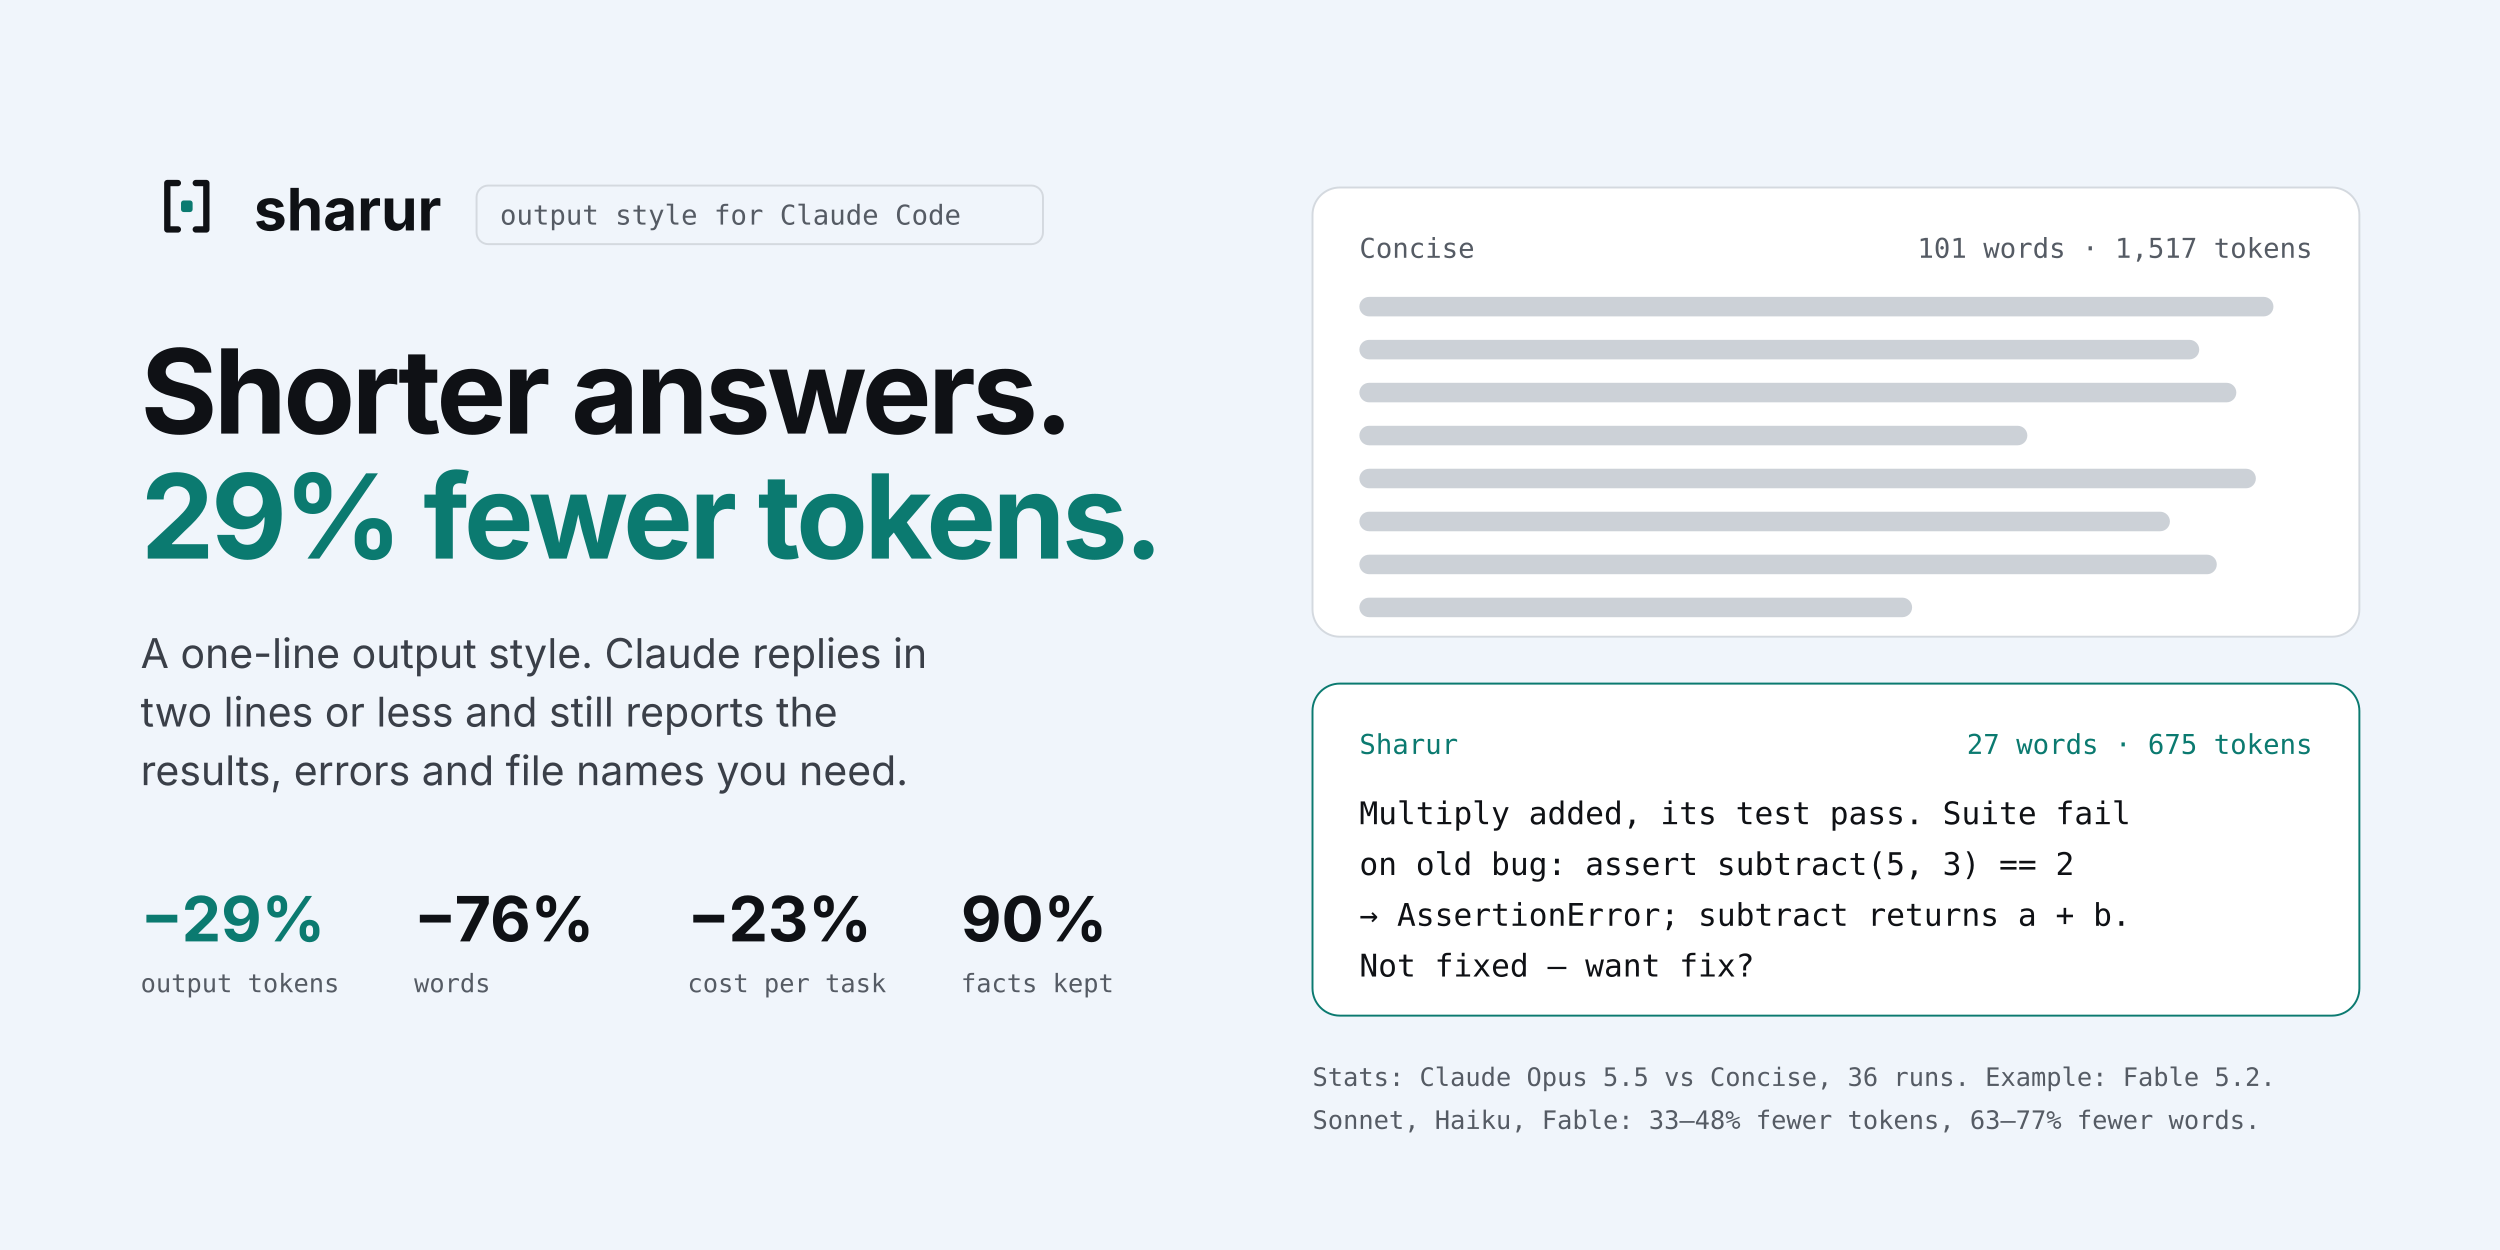
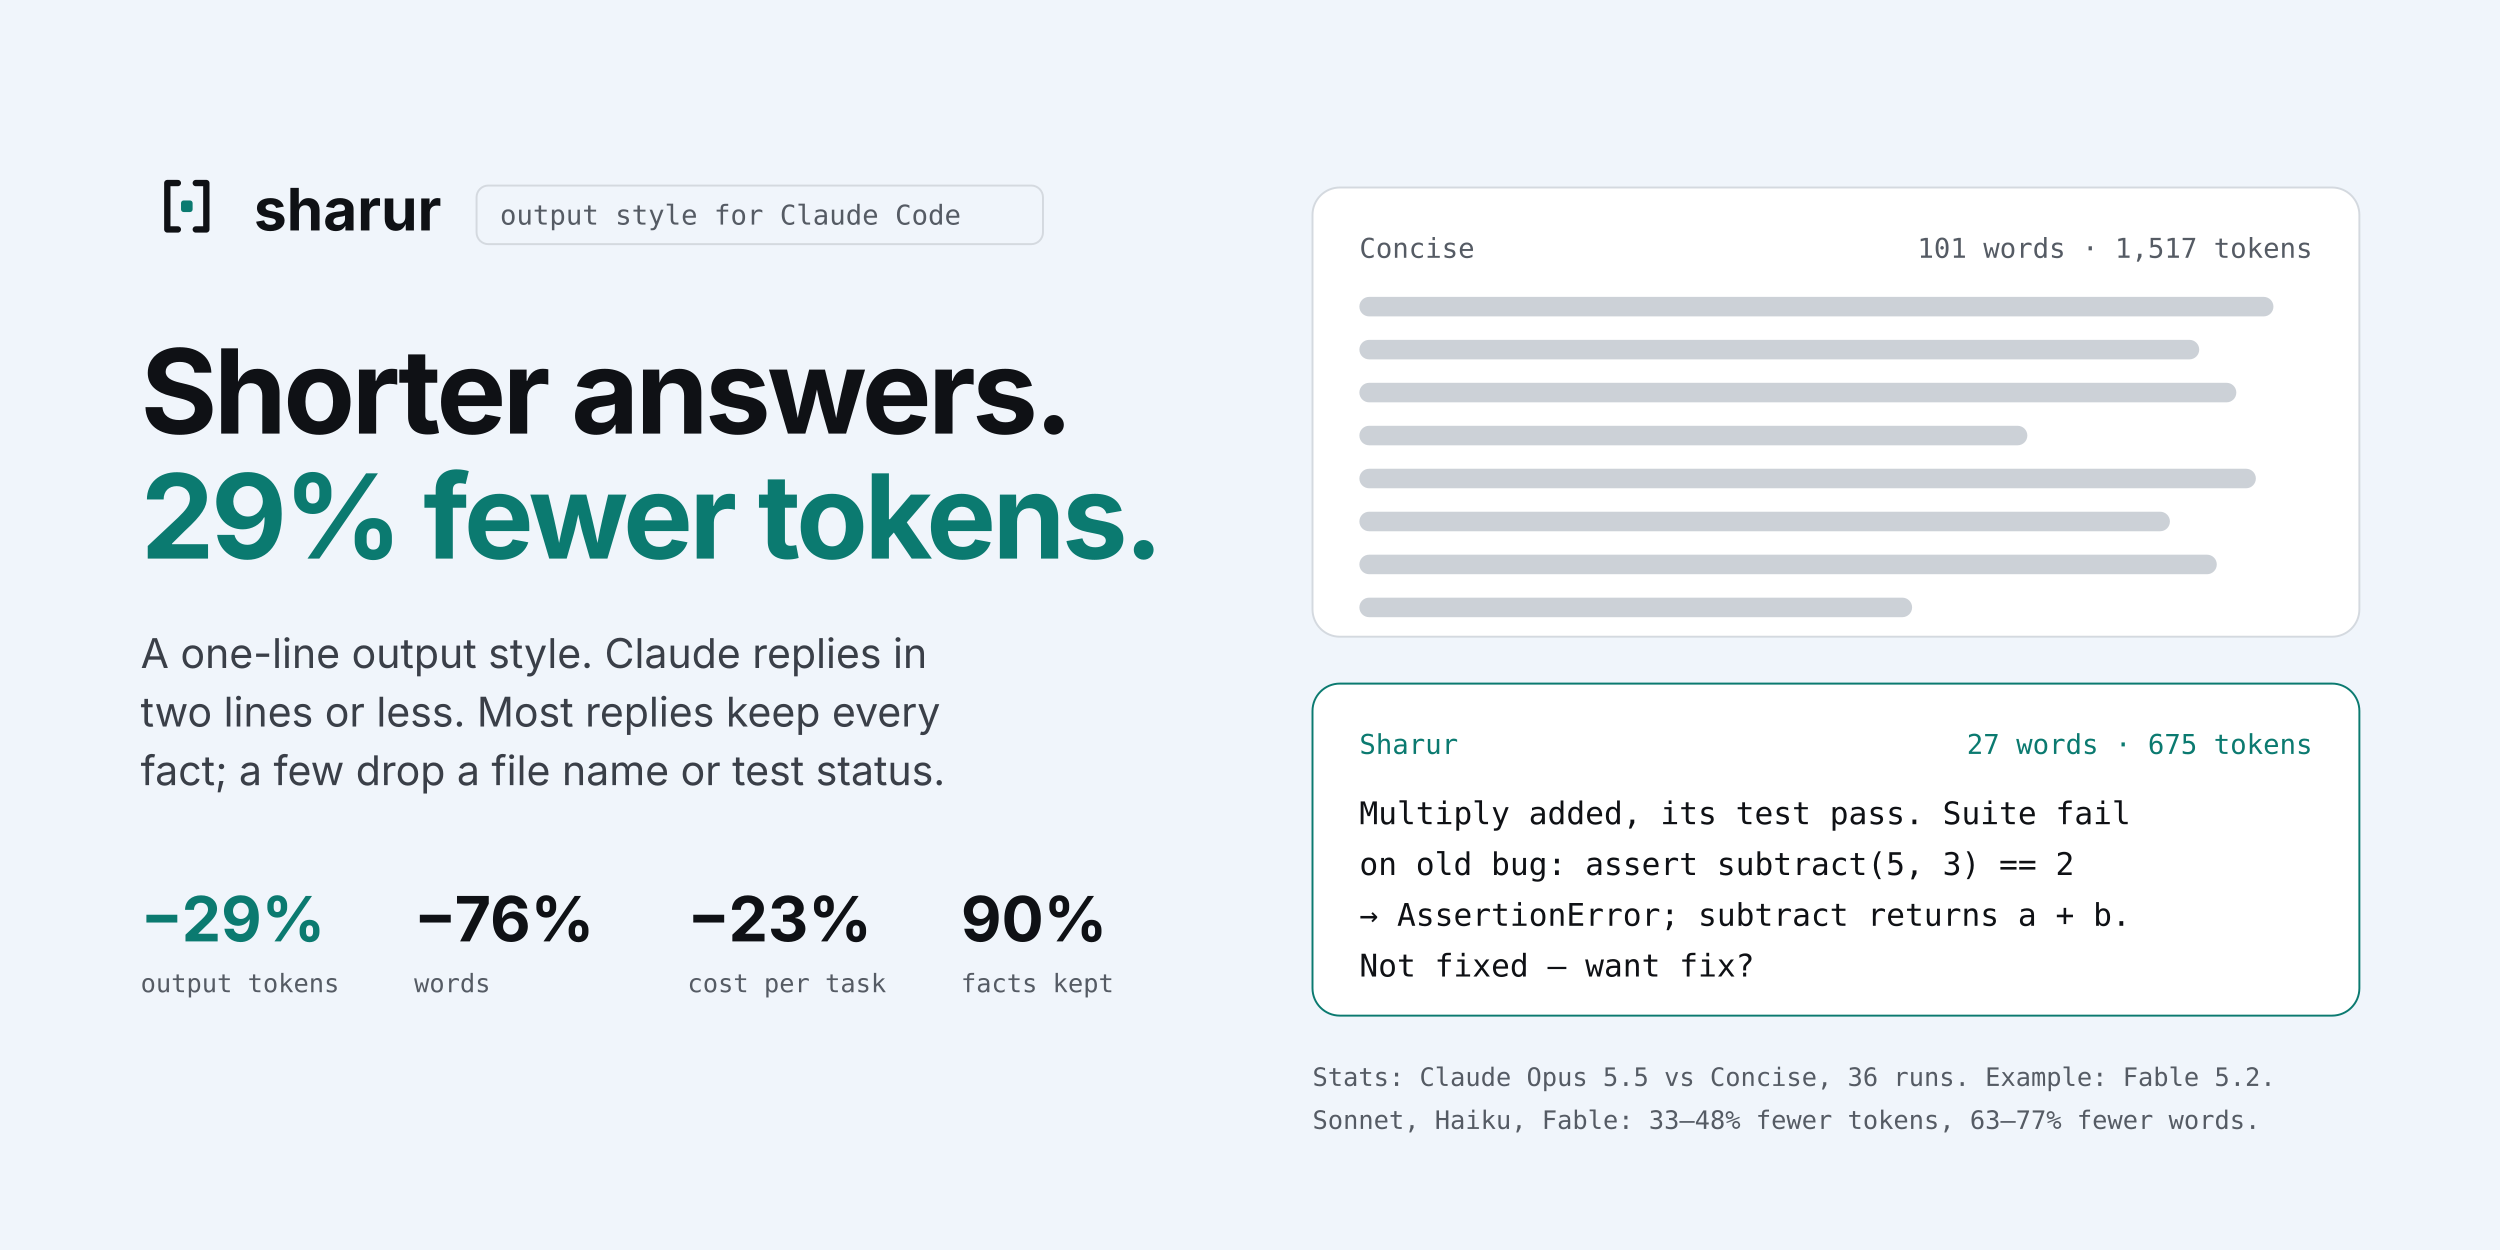
<svg xmlns="http://www.w3.org/2000/svg" width="1280" height="640" viewBox="0 0 1280 640" role="img" aria-label="Sharur, an output style for Claude Code: on Claude Opus 5.5 it used 29% fewer output tokens, 76% fewer words and 23% less cost per task than Concise, and kept 90% of the required facts">
  <style>
    .s { font-family: 'Space Grotesk', 'Segoe UI', Inter, Helvetica, Arial, sans-serif; }
    .m { font-family: ui-monospace, 'JetBrains Mono', SFMono-Regular, Consolas, Menlo, monospace; }
  </style>
  <rect width="1280" height="640" fill="#F0F5FB" />
  <g transform="translate(70 84) scale(0.27)">
    <g stroke="#0F1115" stroke-width="12" stroke-linecap="round" stroke-linejoin="round" fill="none">
      <polyline points="78,36 58,36 58,124 78,124" />
      <polyline points="112,36 132,36 132,124 112,124" />
    </g>
    <rect x="84" y="69" width="22" height="22" rx="5" fill="#0B7A70" />
  </g>
  <text x="130" y="118" class="s" font-size="30" font-weight="700" fill="#0F1115">sharur</text>
  <rect x="244" y="95" width="290" height="30" rx="6" fill="none" stroke="#D4D9DF" />
  <text x="256" y="115" class="m" font-size="14" fill="#555B64">output style for Claude Code</text>
  <text x="72" y="222" class="s" font-size="60" font-weight="700" letter-spacing="-1.8" fill="#0F1115">Shorter answers.</text>
  <text x="72" y="286" class="s" font-size="60" font-weight="700" letter-spacing="-1.8" fill="#0B7A70">29% fewer tokens.</text>
  <text class="s" font-size="21" fill="#3A3F48">
    <tspan x="72" y="342">A one-line output style. Claude replies in</tspan>
-     <tspan x="72" y="372">two lines or less and still reports the</tspan>
-     <tspan x="72" y="402">results, errors and file names you need.</tspan>
+     <tspan x="72" y="372">two lines or less. Most replies keep every</tspan>
+     <tspan x="72" y="402">fact; a few drop a file name or test status.</tspan>
  </text>
  <g class="s" font-size="32" font-weight="700">
    <text x="72" y="482" fill="#0B7A70">−29%</text>
    <text x="212" y="482" fill="#0F1115">−76%</text>
    <text x="352" y="482" fill="#0F1115">−23%</text>
    <text x="492" y="482" fill="#0F1115">90%</text>
  </g>
  <g class="m" font-size="13" fill="#555B64">
    <text x="72" y="508">output tokens</text>
    <text x="212" y="508">words</text>
    <text x="352" y="508">cost per task</text>
    <text x="492" y="508">facts kept</text>
  </g>
  <rect x="672" y="96" width="536" height="230" rx="14" fill="#FFFFFF" stroke="#D4D9DF" />
  <text x="696" y="132" class="m" font-size="14" fill="#555B64">Concise</text>
  <text x="1184" y="132" class="m" font-size="14" fill="#555B64" text-anchor="end">101 words · 1,517 tokens</text>
  <g fill="#CCD1D7">
    <rect x="696" y="152" width="468" height="10" rx="5" />
    <rect x="696" y="174" width="430" height="10" rx="5" />
    <rect x="696" y="196" width="449" height="10" rx="5" />
    <rect x="696" y="218" width="342" height="10" rx="5" />
    <rect x="696" y="240" width="459" height="10" rx="5" />
    <rect x="696" y="262" width="415" height="10" rx="5" />
    <rect x="696" y="284" width="439" height="10" rx="5" />
    <rect x="696" y="306" width="283" height="10" rx="5" />
  </g>
  <rect x="672" y="350" width="536" height="170" rx="14" fill="#FFFFFF" stroke="#0B7A70" />
  <text x="696" y="386" class="m" font-size="14" fill="#0B7A70">Sharur</text>
  <text x="1184" y="386" class="m" font-size="14" fill="#0B7A70" text-anchor="end">27 words · 675 tokens</text>
  <text class="m" font-size="16" fill="#0F1115">
    <tspan x="696" y="422">Multiply added, its test pass. Suite fail</tspan>
    <tspan x="696" y="448">on old bug: assert subtract(5, 3) == 2</tspan>
    <tspan x="696" y="474">→ AssertionError; subtract returns a + b.</tspan>
    <tspan x="696" y="500">Not fixed — want fix?</tspan>
  </text>
  <g class="m" font-size="13" fill="#555B64">
    <text x="672" y="556">Stats: Claude Opus 5.5 vs Concise, 36 runs. Example: Fable 5.2.</text>
    <text x="672" y="578">Sonnet, Haiku, Fable: 33–48% fewer tokens, 63–77% fewer words.</text>
  </g>
</svg>
